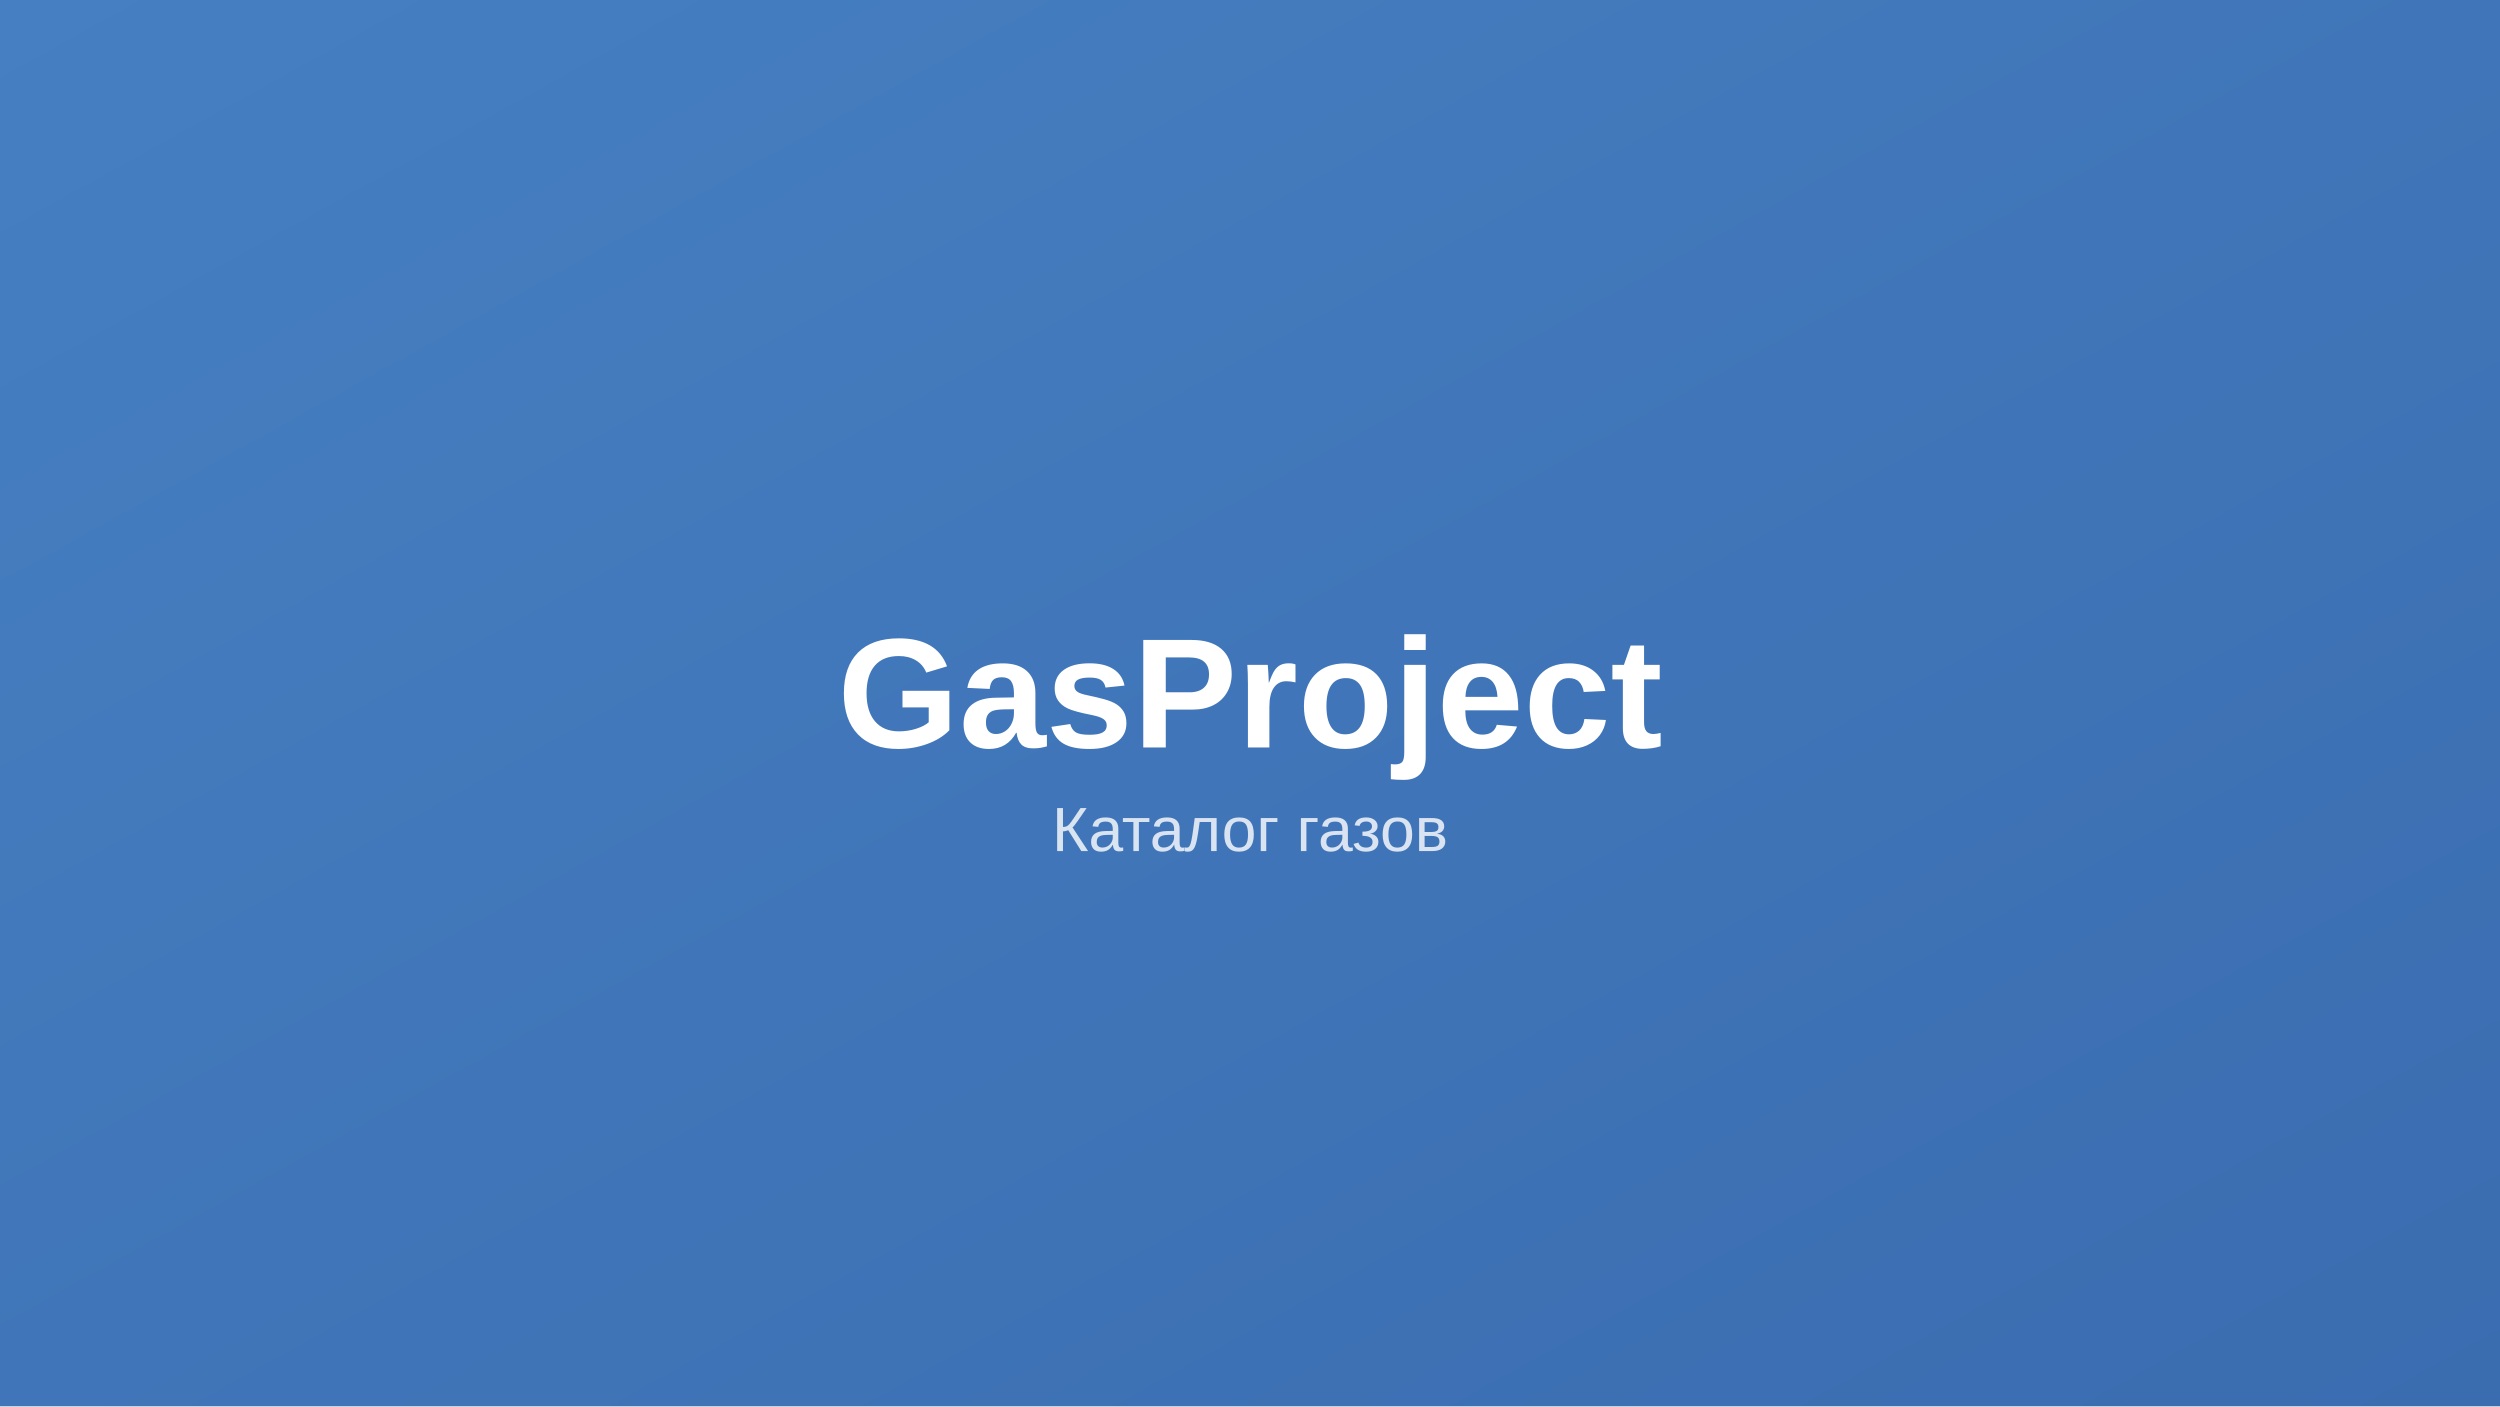
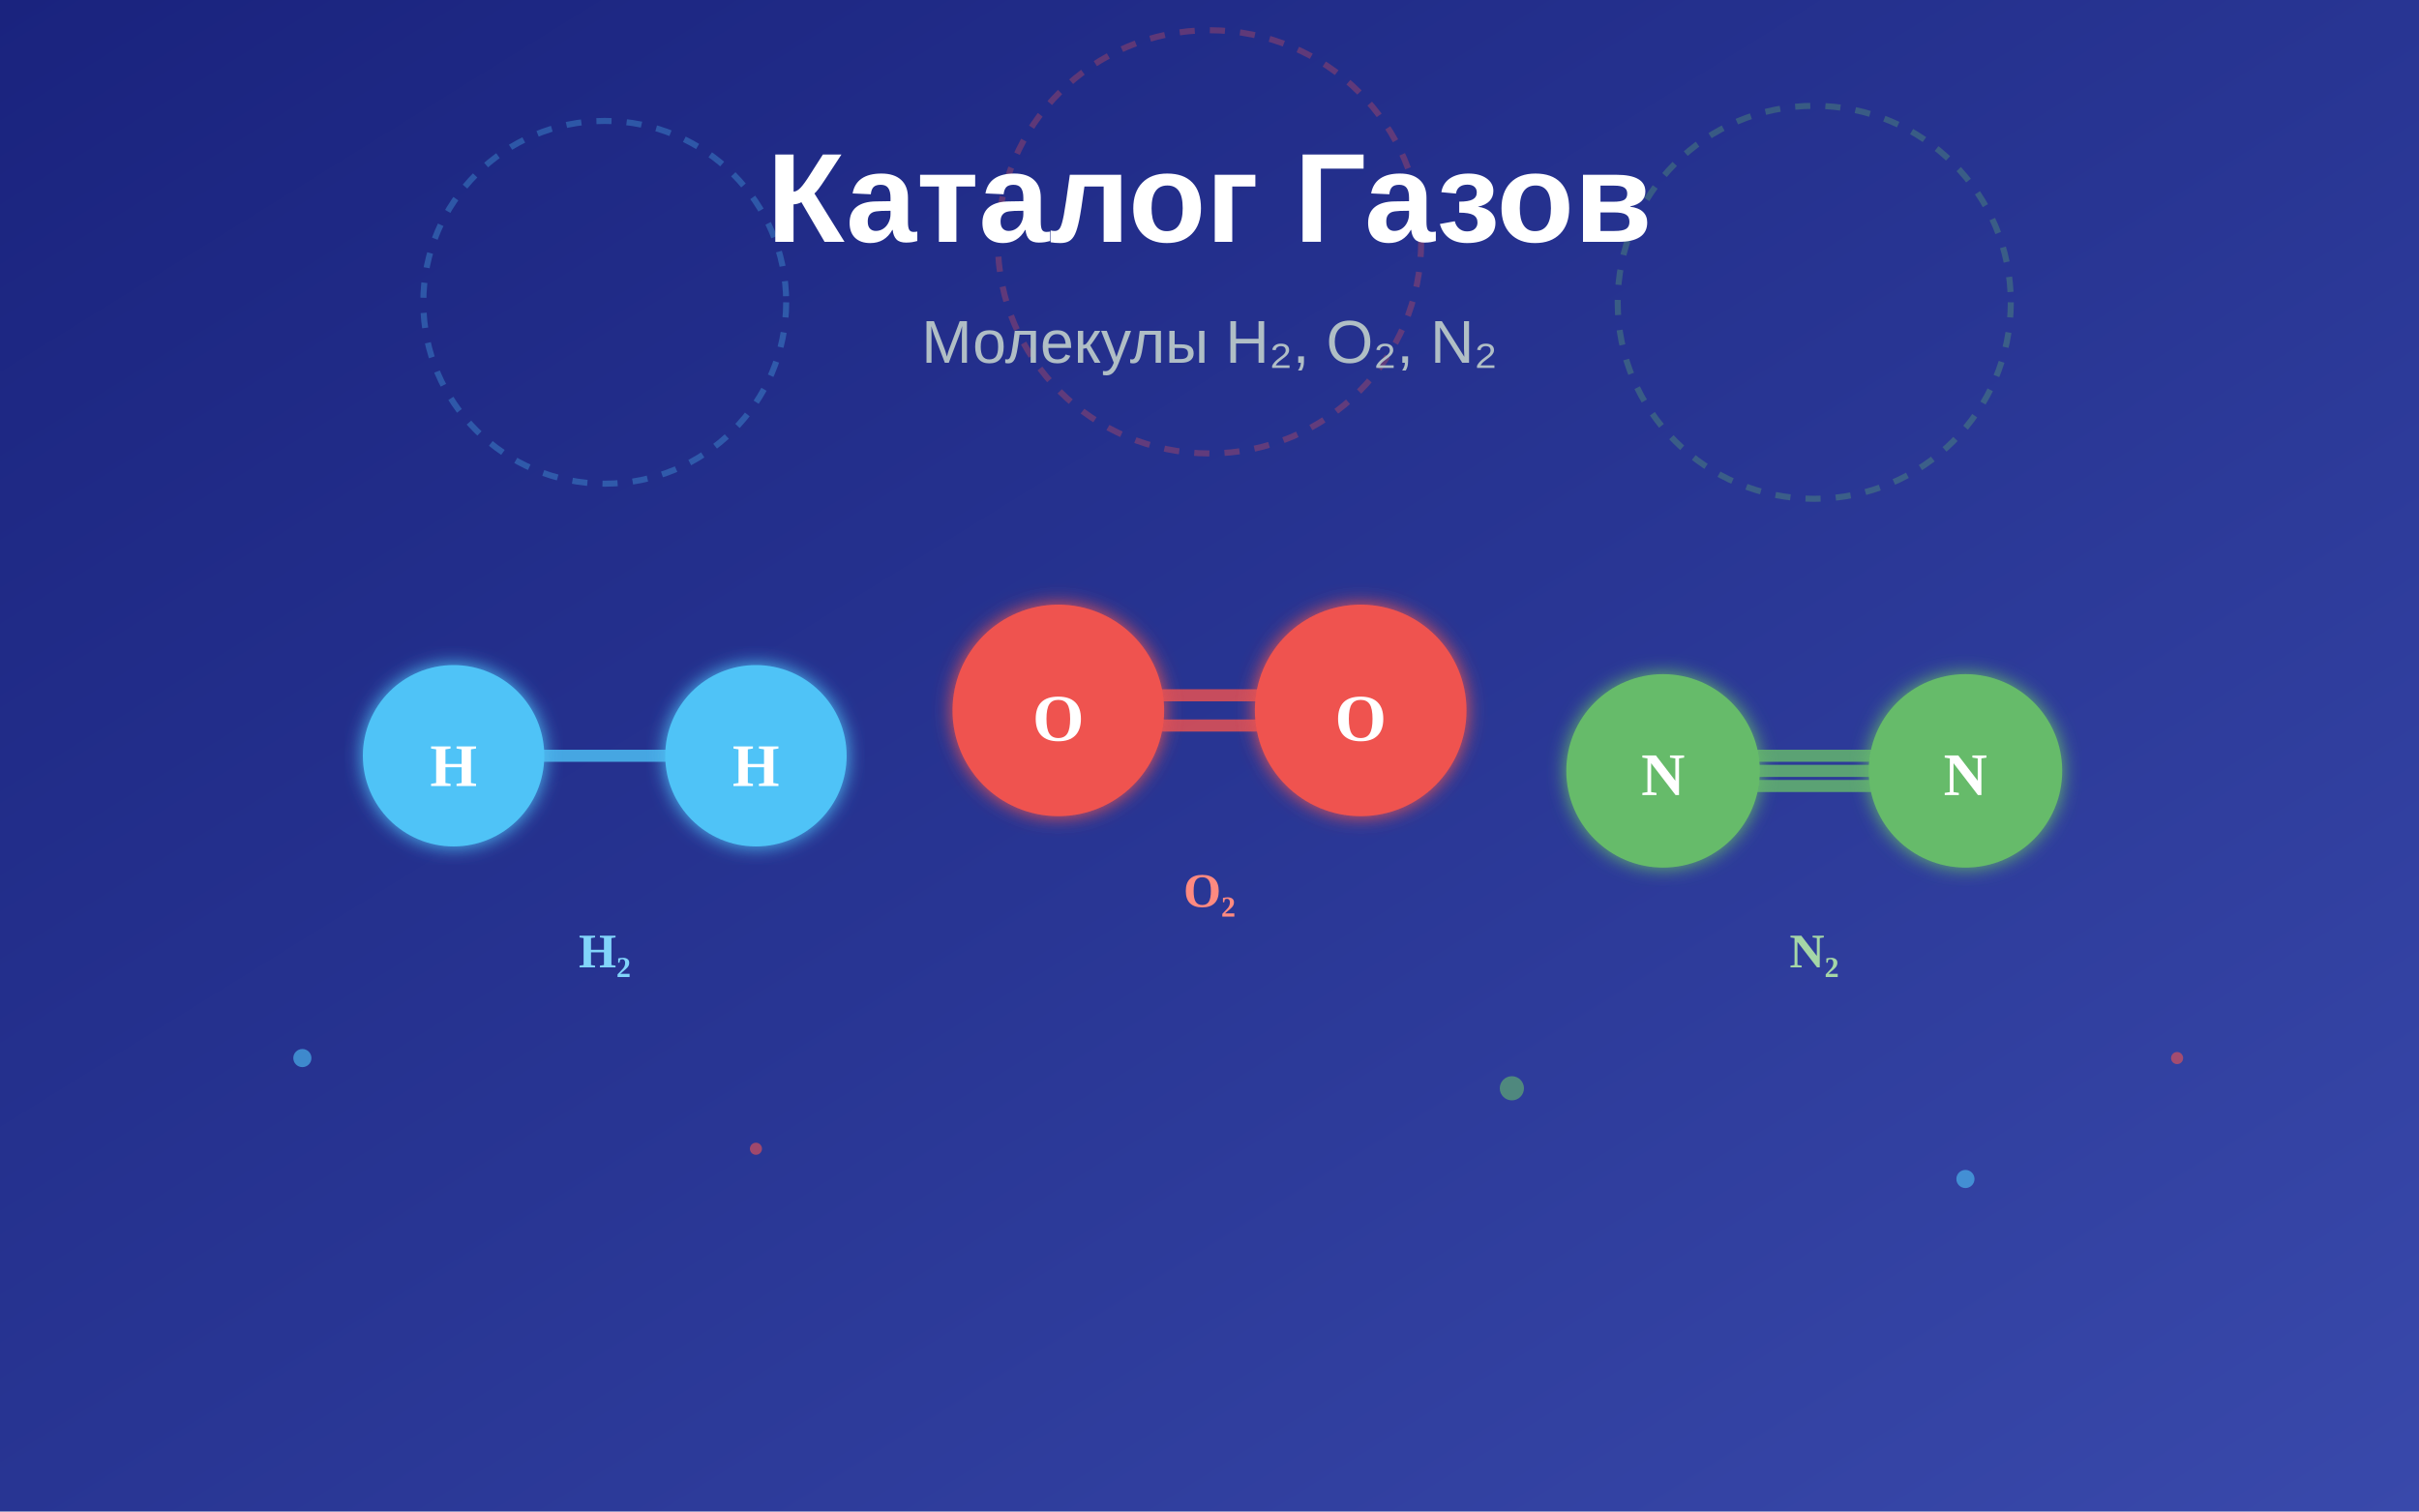
- <svg xmlns="http://www.w3.org/2000/svg" width="1920" height="1080">
+ <svg xmlns="http://www.w3.org/2000/svg" viewBox="0 0 800 500" width="800" height="500">
  <defs>
-     <linearGradient id="grad1" x1="0%" y1="0%" x2="100%" y2="100%">
-       <stop offset="0%" style="stop-color:#4680C2;stop-opacity:1" />
-       <stop offset="100%" style="stop-color:#3a6cb0;stop-opacity:1" />
+     <linearGradient id="bg1" x1="0%" y1="0%" x2="100%" y2="100%">
+       <stop offset="0%" style="stop-color:#1a237e;stop-opacity:1" />
+       <stop offset="50%" style="stop-color:#283593;stop-opacity:1" />
+       <stop offset="100%" style="stop-color:#3949ab;stop-opacity:1" />
    </linearGradient>
+     <filter id="glow">
+       <feGaussianBlur stdDeviation="3" result="coloredBlur" />
+       <feMerge>
+         <feMergeNode in="coloredBlur" />
+         <feMergeNode in="SourceGraphic" />
+       </feMerge>
+     </filter>
  </defs>
-   <rect width="1920" height="1080" fill="url(#grad1)" />
-   <text x="960" y="540" font-family="Arial, sans-serif" font-size="120" fill="white" text-anchor="middle" dominant-baseline="middle" font-weight="bold">GasProject</text>
-   <text x="960" y="640" font-family="Arial, sans-serif" font-size="48" fill="rgba(255,255,255,0.8)" text-anchor="middle" dominant-baseline="middle">Каталог газов</text>
+   <rect width="800" height="500" fill="url(#bg1)" />
+   <g transform="translate(150, 200)">
+     <line x1="0" y1="50" x2="100" y2="50" stroke="#4fc3f7" stroke-width="4" opacity="0.8" />
+     <circle cx="0" cy="50" r="30" fill="#4fc3f7" filter="url(#glow)" />
+     <circle cx="100" cy="50" r="30" fill="#4fc3f7" filter="url(#glow)" />
+     <text x="0" y="60" text-anchor="middle" fill="white" font-size="20" font-weight="bold">H</text>
+     <text x="100" y="60" text-anchor="middle" fill="white" font-size="20" font-weight="bold">H</text>
+     <text x="50" y="120" text-anchor="middle" fill="#81d4fa" font-size="16" font-weight="bold">H₂</text>
+   </g>
+   <g transform="translate(350, 180)">
+     <line x1="0" y1="50" x2="100" y2="50" stroke="#ef5350" stroke-width="4" opacity="0.8" />
+     <line x1="0" y1="60" x2="100" y2="60" stroke="#ef5350" stroke-width="4" opacity="0.8" />
+     <circle cx="0" cy="55" r="35" fill="#ef5350" filter="url(#glow)" />
+     <circle cx="100" cy="55" r="35" fill="#ef5350" filter="url(#glow)" />
+     <text x="0" y="65" text-anchor="middle" fill="white" font-size="22" font-weight="bold">O</text>
+     <text x="100" y="65" text-anchor="middle" fill="white" font-size="22" font-weight="bold">O</text>
+     <text x="50" y="120" text-anchor="middle" fill="#ff8a80" font-size="16" font-weight="bold">O₂</text>
+   </g>
+   <g transform="translate(550, 200)">
+     <line x1="0" y1="50" x2="100" y2="50" stroke="#66bb6a" stroke-width="4" opacity="0.8" />
+     <line x1="0" y1="55" x2="100" y2="55" stroke="#66bb6a" stroke-width="4" opacity="0.8" />
+     <line x1="0" y1="60" x2="100" y2="60" stroke="#66bb6a" stroke-width="4" opacity="0.8" />
+     <circle cx="0" cy="55" r="32" fill="#66bb6a" filter="url(#glow)" />
+     <circle cx="100" cy="55" r="32" fill="#66bb6a" filter="url(#glow)" />
+     <text x="0" y="63" text-anchor="middle" fill="white" font-size="20" font-weight="bold">N</text>
+     <text x="100" y="63" text-anchor="middle" fill="white" font-size="20" font-weight="bold">N</text>
+     <text x="50" y="120" text-anchor="middle" fill="#a5d6a7" font-size="16" font-weight="bold">N₂</text>
+   </g>
+   <circle cx="200" cy="100" r="60" fill="none" stroke="#4fc3f7" stroke-width="2" opacity="0.3" stroke-dasharray="5,5" />
+   <circle cx="400" cy="80" r="70" fill="none" stroke="#ef5350" stroke-width="2" opacity="0.3" stroke-dasharray="5,5" />
+   <circle cx="600" cy="100" r="65" fill="none" stroke="#66bb6a" stroke-width="2" opacity="0.3" stroke-dasharray="5,5" />
+   <text x="400" y="80" text-anchor="middle" fill="white" font-size="42" font-weight="bold" font-family="Arial, sans-serif">Каталог Газов</text>
+   <text x="400" y="120" text-anchor="middle" fill="#b0bec5" font-size="20" font-family="Arial, sans-serif">Молекулы H₂, O₂, N₂</text>
+   <circle cx="100" cy="350" r="3" fill="#4fc3f7" opacity="0.6" />
+   <circle cx="250" cy="380" r="2" fill="#ef5350" opacity="0.6" />
+   <circle cx="500" cy="360" r="4" fill="#66bb6a" opacity="0.6" />
+   <circle cx="650" cy="390" r="3" fill="#4fc3f7" opacity="0.6" />
+   <circle cx="720" cy="350" r="2" fill="#ef5350" opacity="0.6" />
</svg>
